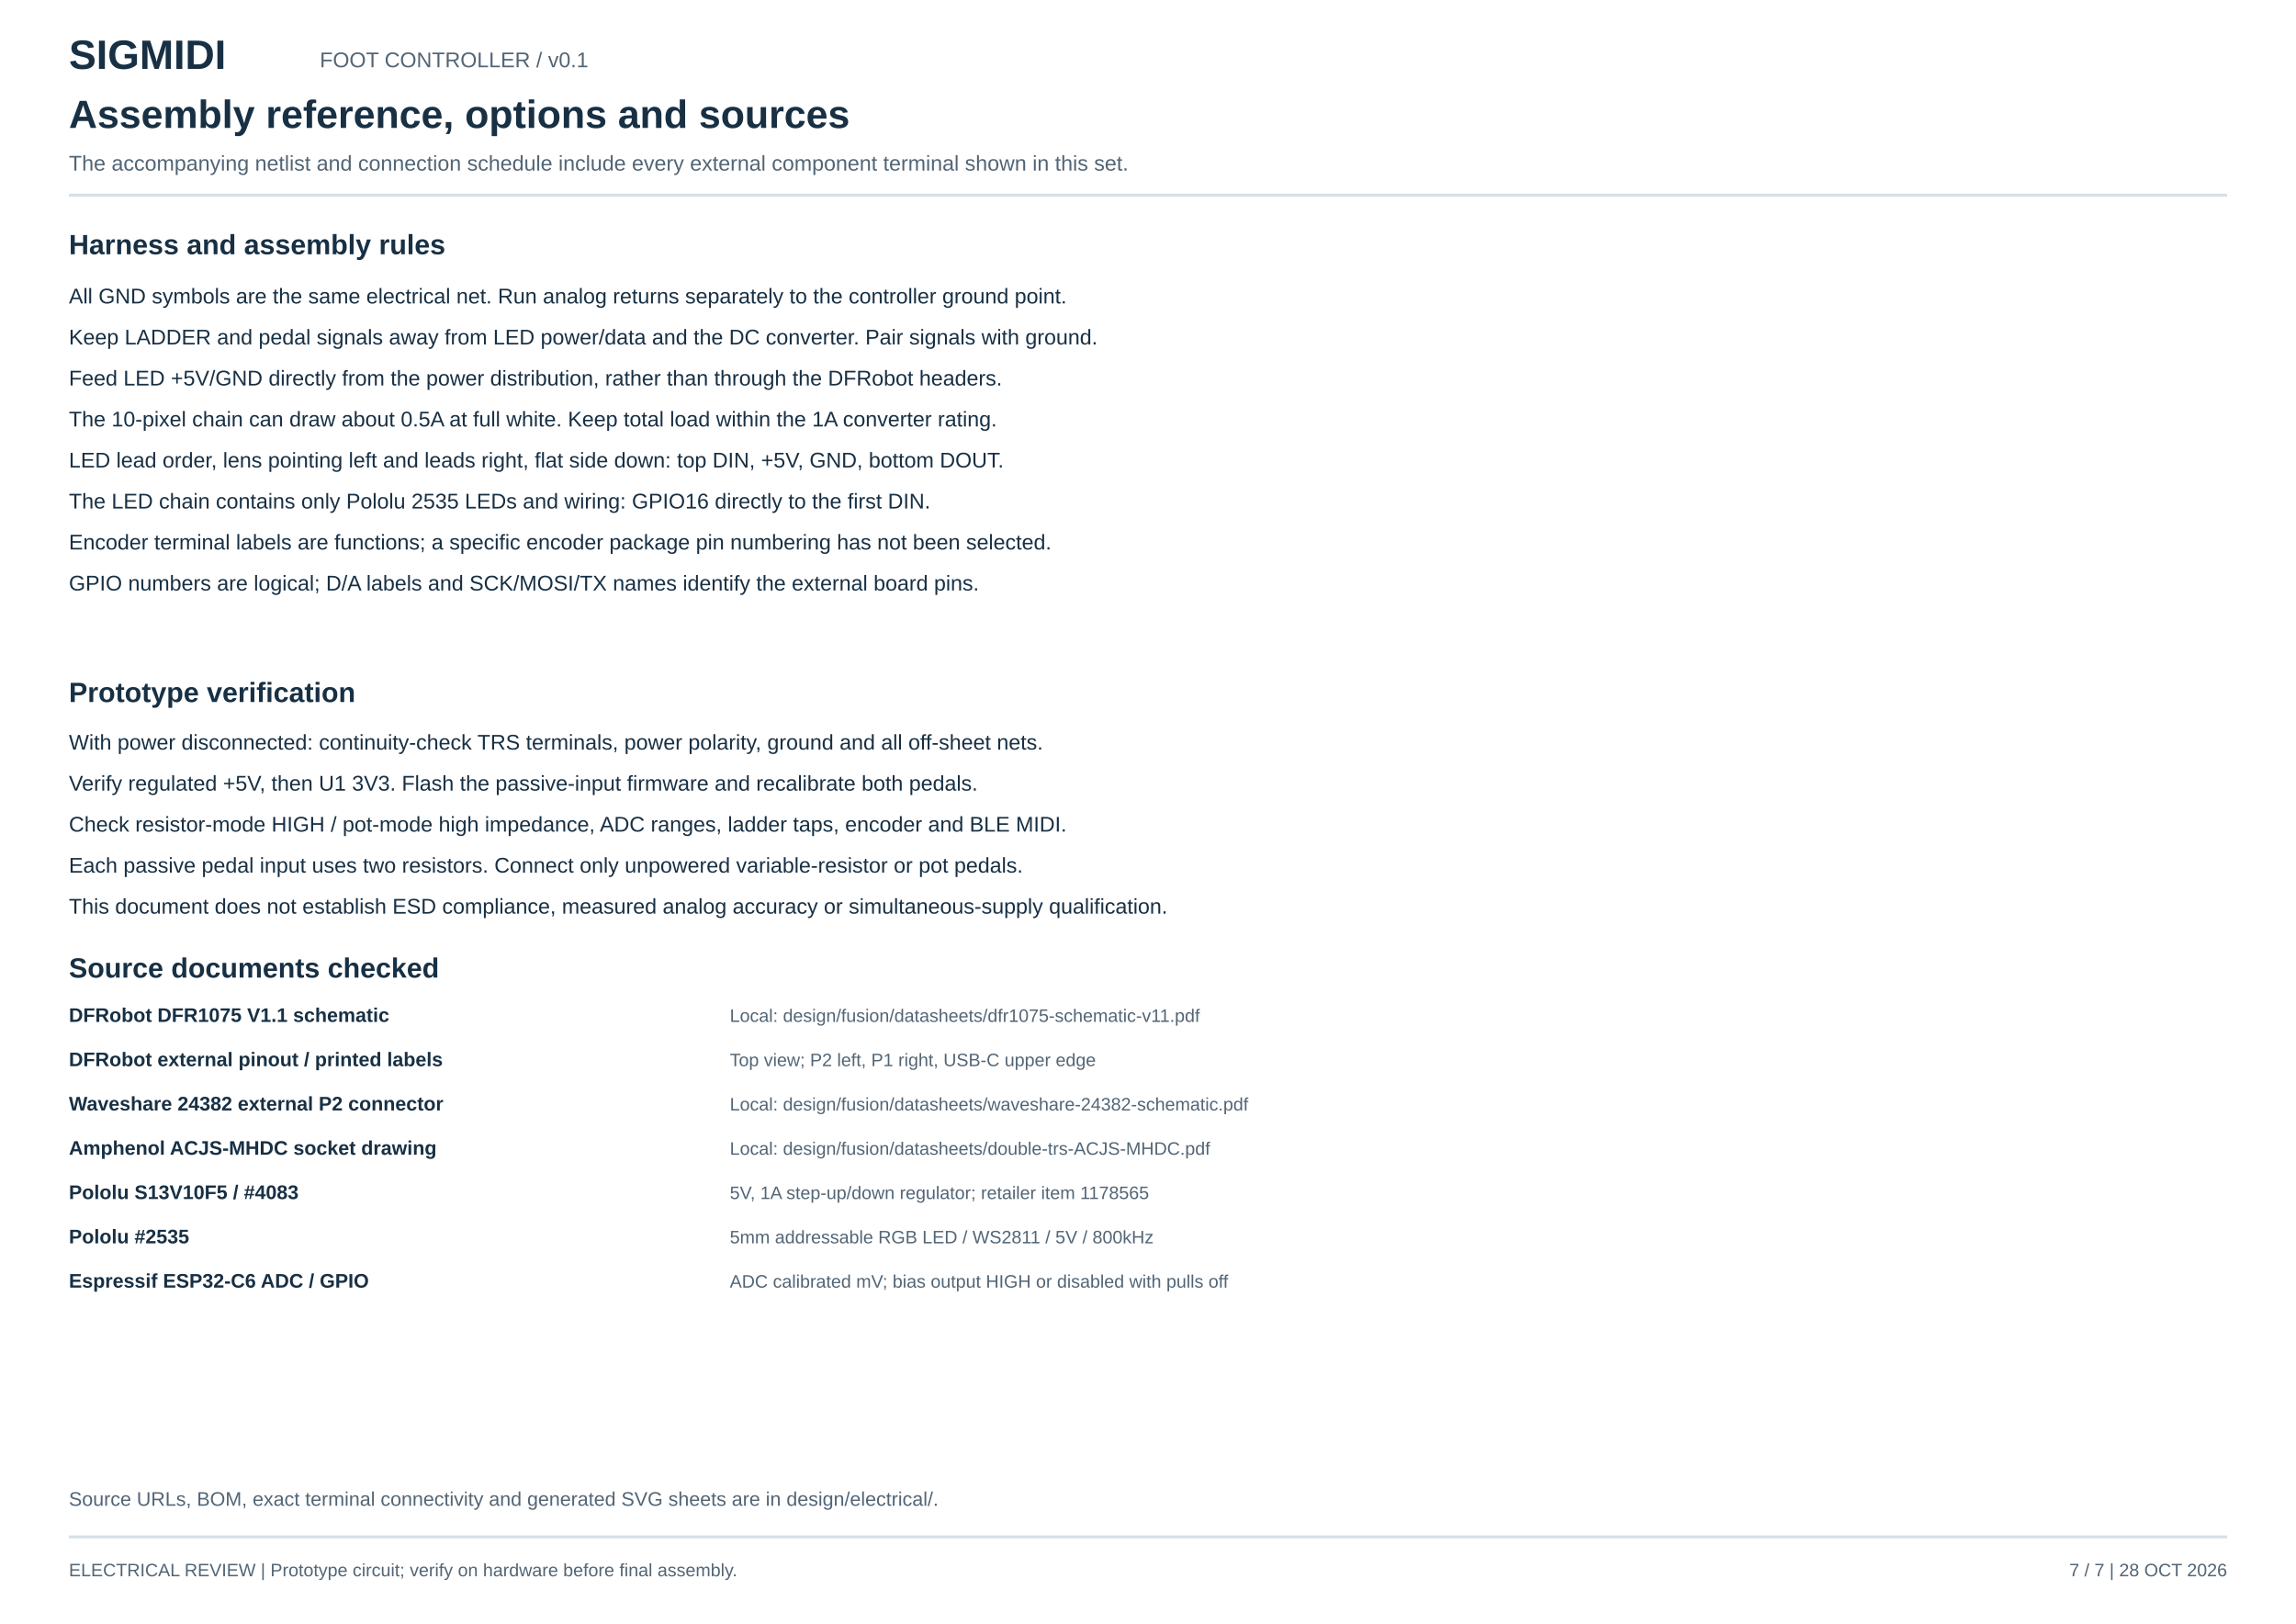
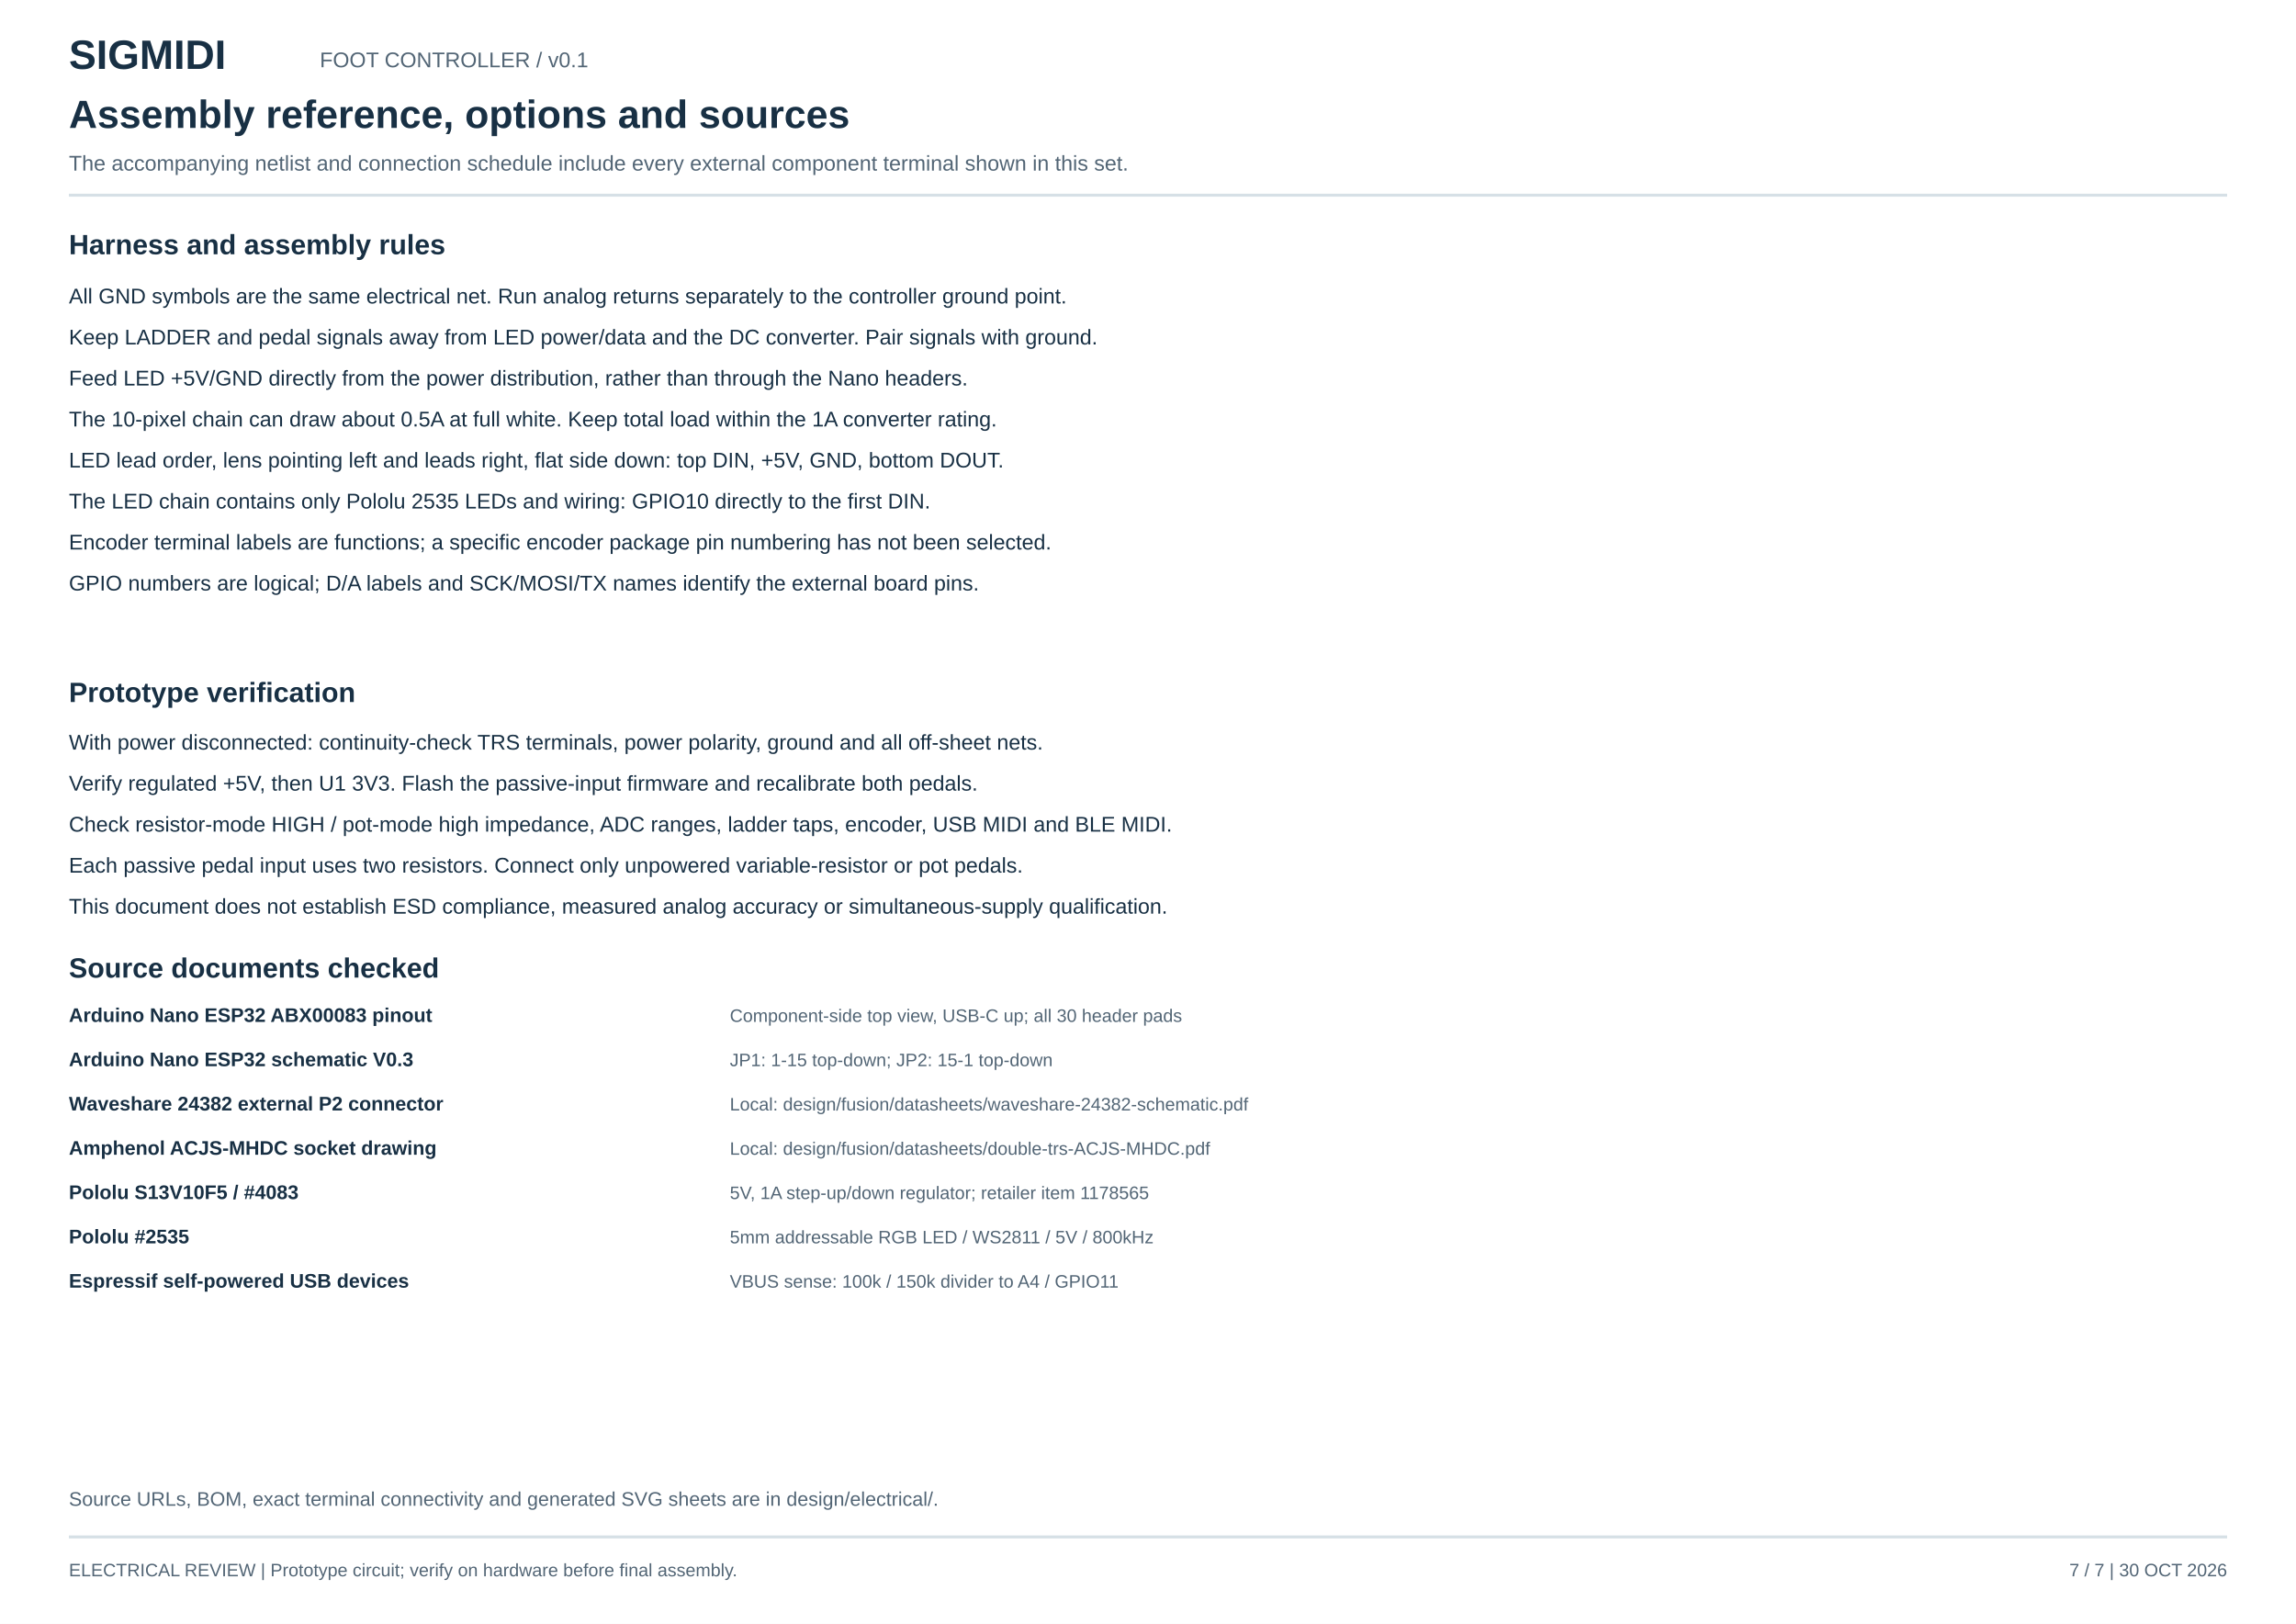
<svg xmlns="http://www.w3.org/2000/svg" viewBox="0 0 1400 990" role="img" aria-label="Assembly reference, options and sources">
  <rect x="0" y="0" width="1400" height="990" fill="white" stroke="none" />
  <text x="42" y="42" font-family="Arial,Helvetica,sans-serif" font-size="25" font-weight="700" fill="#183044" text-anchor="start">SIGMIDI</text>
  <text x="195" y="41" font-family="Arial,Helvetica,sans-serif" font-size="13" font-weight="400" fill="#526575" text-anchor="start">FOOT CONTROLLER  /  v0.1</text>
  <text x="42" y="78" font-family="Arial,Helvetica,sans-serif" font-size="24" font-weight="700" fill="#183044" text-anchor="start">Assembly reference, options and sources</text>
  <text x="42" y="104" font-family="Arial,Helvetica,sans-serif" font-size="13" font-weight="400" fill="#526575" text-anchor="start">The accompanying netlist and connection schedule include every external component terminal shown in this set.</text>
  <line x1="42" y1="119" x2="1358" y2="119" stroke="#d6e0e6" stroke-width="1.8" />
  <line x1="42" y1="937" x2="1358" y2="937" stroke="#d6e0e6" stroke-width="1.8" />
  <text x="42" y="961" font-family="Arial,Helvetica,sans-serif" font-size="11" font-weight="400" fill="#526575" text-anchor="start">ELECTRICAL REVIEW  |  Prototype circuit; verify on hardware before final assembly.</text>
-   <text x="1358" y="961" font-family="Arial,Helvetica,sans-serif" font-size="11" font-weight="400" fill="#526575" text-anchor="end">7 / 7  |  28 OCT 2026</text>
+   <text x="1358" y="961" font-family="Arial,Helvetica,sans-serif" font-size="11" font-weight="400" fill="#526575" text-anchor="end">7 / 7  |  30 OCT 2026</text>
  <text x="42" y="155" font-family="Arial,Helvetica,sans-serif" font-size="17" font-weight="700" fill="#183044" text-anchor="start">Harness and assembly rules</text>
  <text x="42" y="185" font-family="Arial,Helvetica,sans-serif" font-size="13" font-weight="400" fill="#183044" text-anchor="start">All GND symbols are the same electrical net. Run analog returns separately to the controller ground point.</text>
  <text x="42" y="210" font-family="Arial,Helvetica,sans-serif" font-size="13" font-weight="400" fill="#183044" text-anchor="start">Keep LADDER and pedal signals away from LED power/data and the DC converter. Pair signals with ground.</text>
-   <text x="42" y="235" font-family="Arial,Helvetica,sans-serif" font-size="13" font-weight="400" fill="#183044" text-anchor="start">Feed LED +5V/GND directly from the power distribution, rather than through the DFRobot headers.</text>
+   <text x="42" y="235" font-family="Arial,Helvetica,sans-serif" font-size="13" font-weight="400" fill="#183044" text-anchor="start">Feed LED +5V/GND directly from the power distribution, rather than through the Nano headers.</text>
  <text x="42" y="260" font-family="Arial,Helvetica,sans-serif" font-size="13" font-weight="400" fill="#183044" text-anchor="start">The 10-pixel chain can draw about 0.5A at full white. Keep total load within the 1A converter rating.</text>
  <text x="42" y="285" font-family="Arial,Helvetica,sans-serif" font-size="13" font-weight="400" fill="#183044" text-anchor="start">LED lead order, lens pointing left and leads right, flat side down: top DIN, +5V, GND, bottom DOUT.</text>
-   <text x="42" y="310" font-family="Arial,Helvetica,sans-serif" font-size="13" font-weight="400" fill="#183044" text-anchor="start">The LED chain contains only Pololu 2535 LEDs and wiring: GPIO16 directly to the first DIN.</text>
+   <text x="42" y="310" font-family="Arial,Helvetica,sans-serif" font-size="13" font-weight="400" fill="#183044" text-anchor="start">The LED chain contains only Pololu 2535 LEDs and wiring: GPIO10 directly to the first DIN.</text>
  <text x="42" y="335" font-family="Arial,Helvetica,sans-serif" font-size="13" font-weight="400" fill="#183044" text-anchor="start">Encoder terminal labels are functions; a specific encoder package pin numbering has not been selected.</text>
  <text x="42" y="360" font-family="Arial,Helvetica,sans-serif" font-size="13" font-weight="400" fill="#183044" text-anchor="start">GPIO numbers are logical; D/A labels and SCK/MOSI/TX names identify the external board pins.</text>
  <text x="42" y="428" font-family="Arial,Helvetica,sans-serif" font-size="17" font-weight="700" fill="#183044" text-anchor="start">Prototype verification</text>
  <text x="42" y="457" font-family="Arial,Helvetica,sans-serif" font-size="13" font-weight="400" fill="#183044" text-anchor="start">With power disconnected: continuity-check TRS terminals, power polarity, ground and all off-sheet nets.</text>
  <text x="42" y="482" font-family="Arial,Helvetica,sans-serif" font-size="13" font-weight="400" fill="#183044" text-anchor="start">Verify regulated +5V, then U1 3V3. Flash the passive-input firmware and recalibrate both pedals.</text>
-   <text x="42" y="507" font-family="Arial,Helvetica,sans-serif" font-size="13" font-weight="400" fill="#183044" text-anchor="start">Check resistor-mode HIGH / pot-mode high impedance, ADC ranges, ladder taps, encoder and BLE MIDI.</text>
+   <text x="42" y="507" font-family="Arial,Helvetica,sans-serif" font-size="13" font-weight="400" fill="#183044" text-anchor="start">Check resistor-mode HIGH / pot-mode high impedance, ADC ranges, ladder taps, encoder, USB MIDI and BLE MIDI.</text>
  <text x="42" y="532" font-family="Arial,Helvetica,sans-serif" font-size="13" font-weight="400" fill="#183044" text-anchor="start">Each passive pedal input uses two resistors. Connect only unpowered variable-resistor or pot pedals.</text>
  <text x="42" y="557" font-family="Arial,Helvetica,sans-serif" font-size="13" font-weight="400" fill="#183044" text-anchor="start">This document does not establish ESD compliance, measured analog accuracy or simultaneous-supply qualification.</text>
  <text x="42" y="596" font-family="Arial,Helvetica,sans-serif" font-size="17" font-weight="700" fill="#183044" text-anchor="start">Source documents checked</text>
-   <text x="42" y="623" font-family="Arial,Helvetica,sans-serif" font-size="12" font-weight="700" fill="#183044" text-anchor="start">DFRobot DFR1075 V1.1 schematic</text>
-   <text x="445" y="623" font-family="Arial,Helvetica,sans-serif" font-size="11" font-weight="400" fill="#526575" text-anchor="start">Local: design/fusion/datasheets/dfr1075-schematic-v11.pdf</text>
-   <text x="42" y="650" font-family="Arial,Helvetica,sans-serif" font-size="12" font-weight="700" fill="#183044" text-anchor="start">DFRobot external pinout / printed labels</text>
-   <text x="445" y="650" font-family="Arial,Helvetica,sans-serif" font-size="11" font-weight="400" fill="#526575" text-anchor="start">Top view; P2 left, P1 right, USB-C upper edge</text>
+   <text x="42" y="623" font-family="Arial,Helvetica,sans-serif" font-size="12" font-weight="700" fill="#183044" text-anchor="start">Arduino Nano ESP32 ABX00083 pinout</text>
+   <text x="445" y="623" font-family="Arial,Helvetica,sans-serif" font-size="11" font-weight="400" fill="#526575" text-anchor="start">Component-side top view, USB-C up; all 30 header pads</text>
+   <text x="42" y="650" font-family="Arial,Helvetica,sans-serif" font-size="12" font-weight="700" fill="#183044" text-anchor="start">Arduino Nano ESP32 schematic V0.3</text>
+   <text x="445" y="650" font-family="Arial,Helvetica,sans-serif" font-size="11" font-weight="400" fill="#526575" text-anchor="start">JP1: 1-15 top-down; JP2: 15-1 top-down</text>
  <text x="42" y="677" font-family="Arial,Helvetica,sans-serif" font-size="12" font-weight="700" fill="#183044" text-anchor="start">Waveshare 24382 external P2 connector</text>
  <text x="445" y="677" font-family="Arial,Helvetica,sans-serif" font-size="11" font-weight="400" fill="#526575" text-anchor="start">Local: design/fusion/datasheets/waveshare-24382-schematic.pdf</text>
  <text x="42" y="704" font-family="Arial,Helvetica,sans-serif" font-size="12" font-weight="700" fill="#183044" text-anchor="start">Amphenol ACJS-MHDC socket drawing</text>
  <text x="445" y="704" font-family="Arial,Helvetica,sans-serif" font-size="11" font-weight="400" fill="#526575" text-anchor="start">Local: design/fusion/datasheets/double-trs-ACJS-MHDC.pdf</text>
  <text x="42" y="731" font-family="Arial,Helvetica,sans-serif" font-size="12" font-weight="700" fill="#183044" text-anchor="start">Pololu S13V10F5 / #4083</text>
  <text x="445" y="731" font-family="Arial,Helvetica,sans-serif" font-size="11" font-weight="400" fill="#526575" text-anchor="start">5V, 1A step-up/down regulator; retailer item 1178565</text>
  <text x="42" y="758" font-family="Arial,Helvetica,sans-serif" font-size="12" font-weight="700" fill="#183044" text-anchor="start">Pololu #2535</text>
  <text x="445" y="758" font-family="Arial,Helvetica,sans-serif" font-size="11" font-weight="400" fill="#526575" text-anchor="start">5mm addressable RGB LED / WS2811 / 5V / 800kHz</text>
-   <text x="42" y="785" font-family="Arial,Helvetica,sans-serif" font-size="12" font-weight="700" fill="#183044" text-anchor="start">Espressif ESP32-C6 ADC / GPIO</text>
-   <text x="445" y="785" font-family="Arial,Helvetica,sans-serif" font-size="11" font-weight="400" fill="#526575" text-anchor="start">ADC calibrated mV; bias output HIGH or disabled with pulls off</text>
+   <text x="42" y="785" font-family="Arial,Helvetica,sans-serif" font-size="12" font-weight="700" fill="#183044" text-anchor="start">Espressif self-powered USB devices</text>
+   <text x="445" y="785" font-family="Arial,Helvetica,sans-serif" font-size="11" font-weight="400" fill="#526575" text-anchor="start">VBUS sense: 100k / 150k divider to A4 / GPIO11</text>
  <text x="42" y="918" font-family="Arial,Helvetica,sans-serif" font-size="12" font-weight="400" fill="#526575" text-anchor="start">Source URLs, BOM, exact terminal connectivity and generated SVG sheets are in design/electrical/.</text>
</svg>
